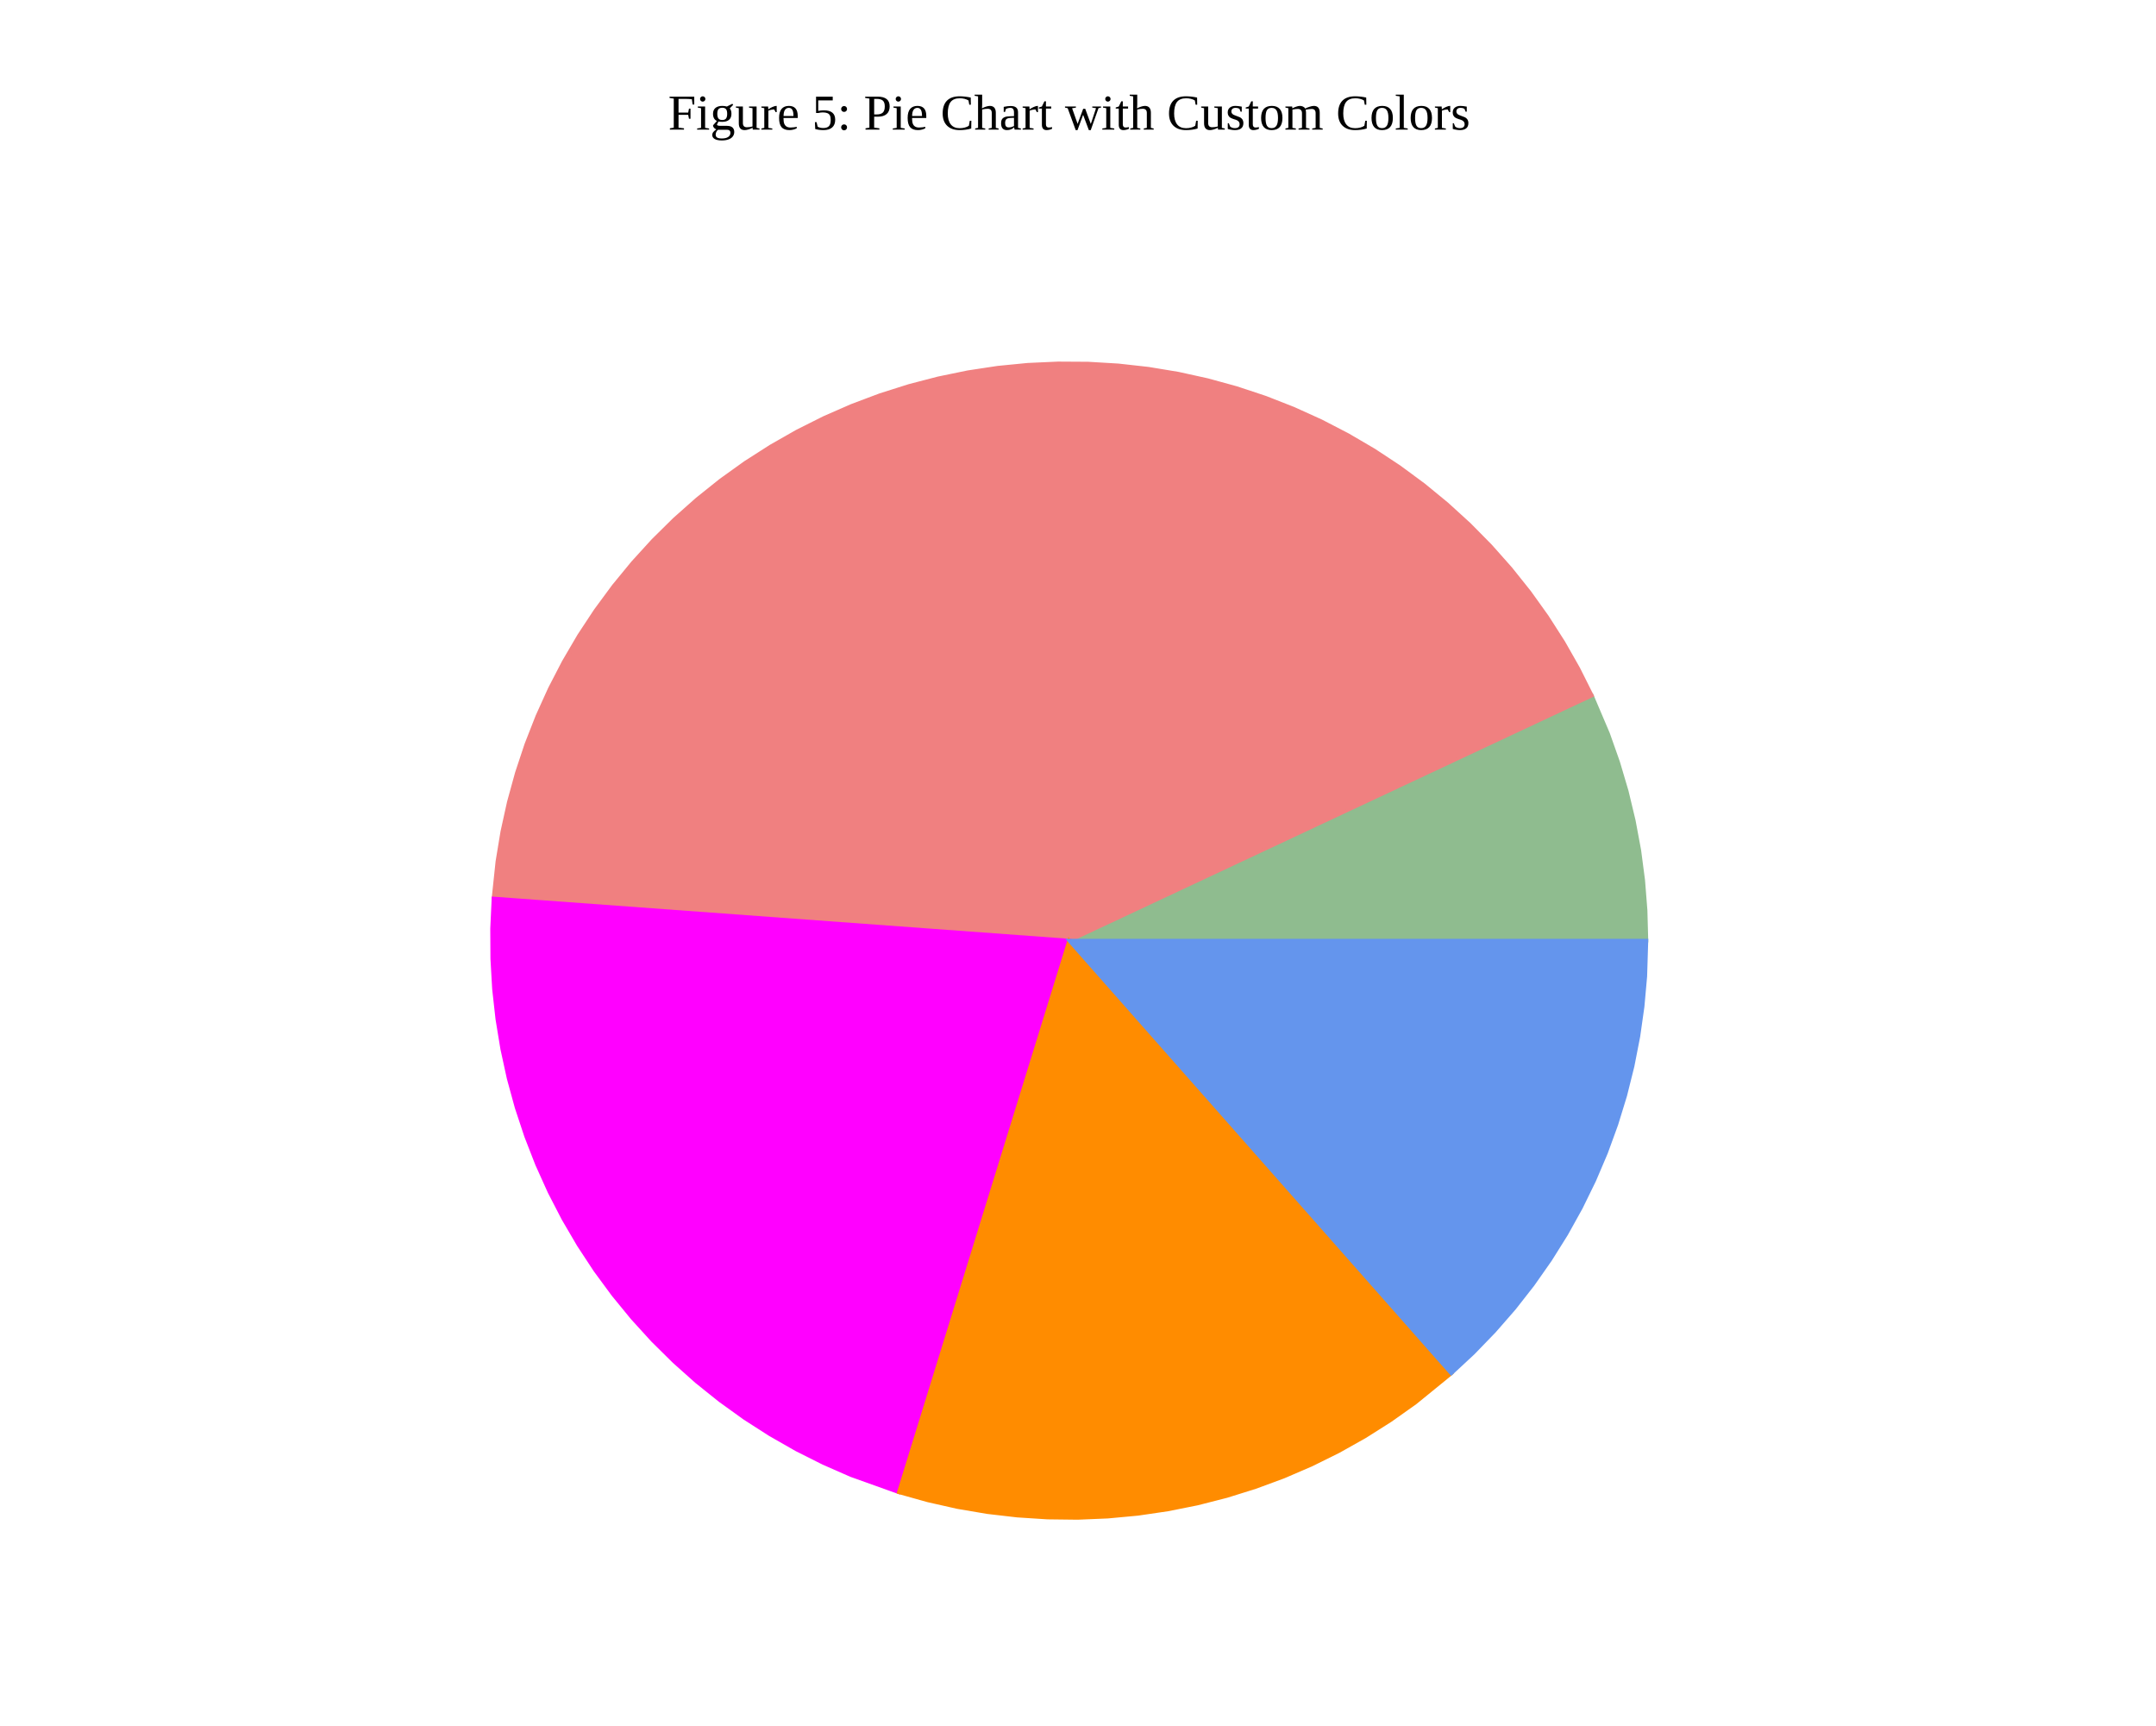
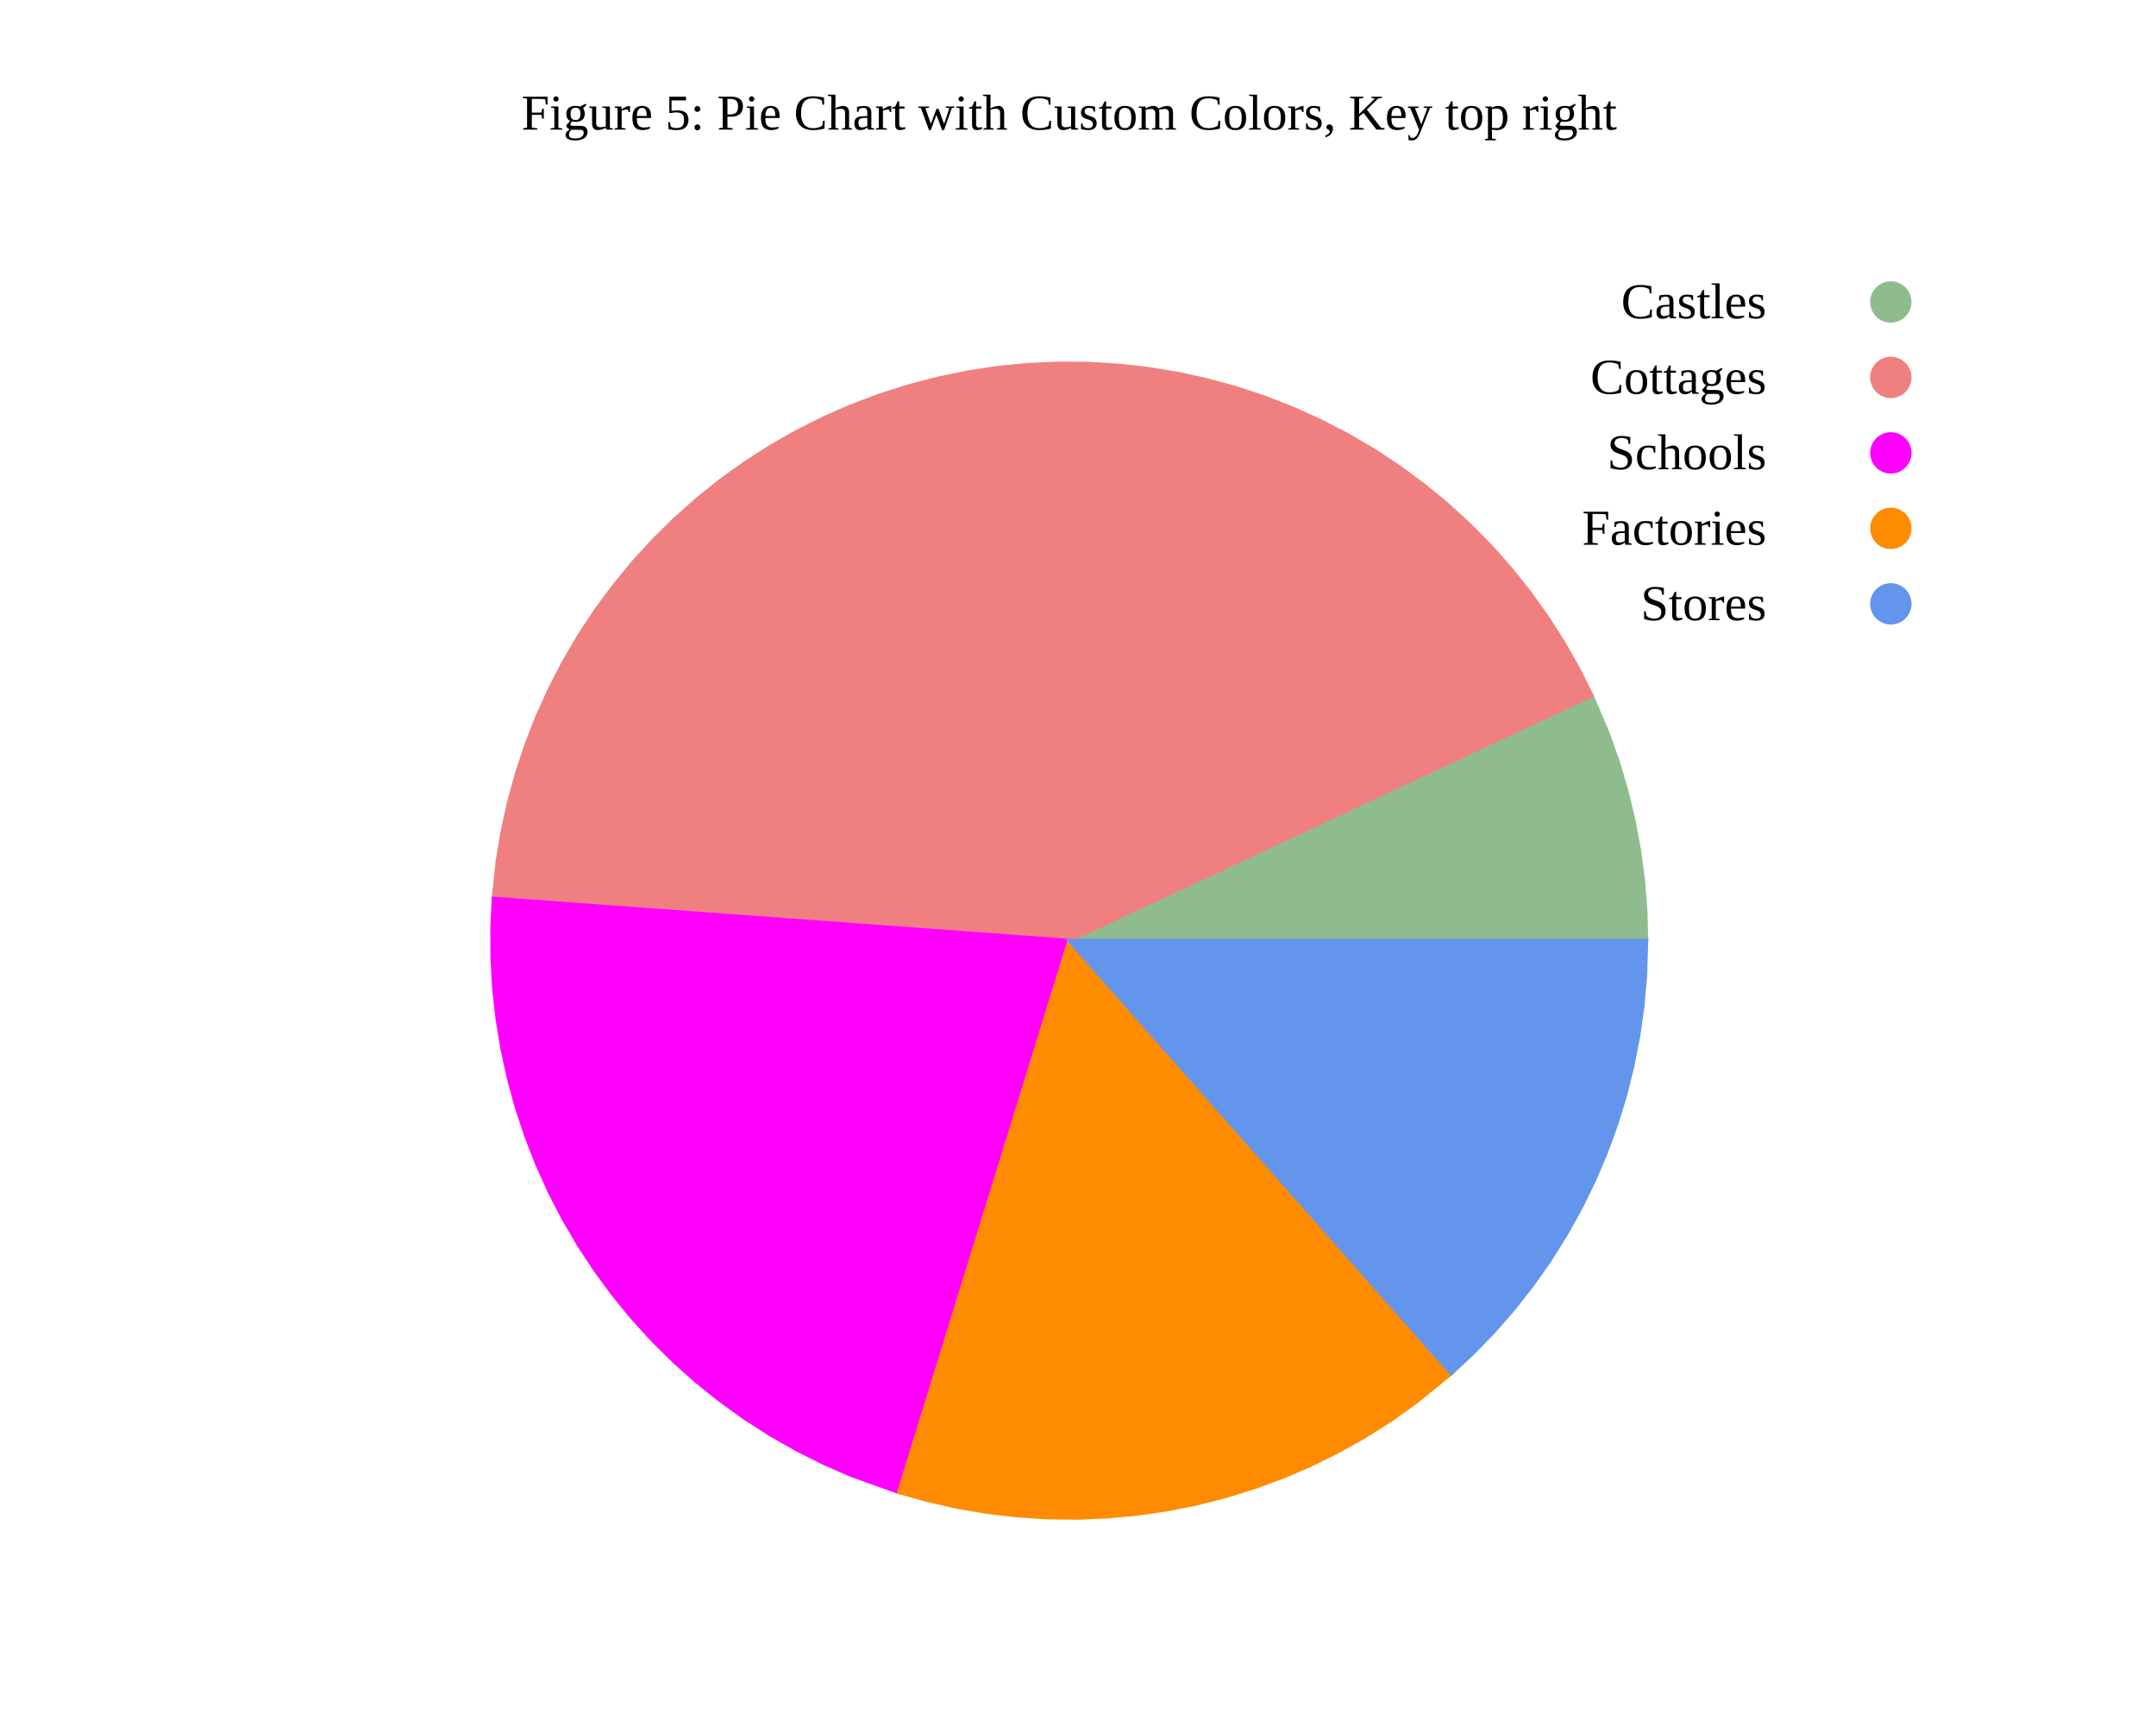
<svg xmlns="http://www.w3.org/2000/svg" xmlns:xlink="http://www.w3.org/1999/xlink" width="600" height="480" viewBox="0 0 600 480">
  <g id="gnuplot_canvas">
    <rect x="0" y="0" width="600" height="480" fill="none" />
    <defs>
      <circle id="gpDot" r="0.5" stroke-width="0.5" stroke="currentColor" />
      <path id="gpPt0" stroke-width="0.190" stroke="currentColor" d="M-1,0 h2 M0,-1 v2" />
      <path id="gpPt1" stroke-width="0.190" stroke="currentColor" d="M-1,-1 L1,1 M1,-1 L-1,1" />
      <path id="gpPt2" stroke-width="0.190" stroke="currentColor" d="M-1,0 L1,0 M0,-1 L0,1 M-1,-1 L1,1 M-1,1 L1,-1" />
      <rect id="gpPt3" stroke-width="0.190" stroke="currentColor" x="-1" y="-1" width="2" height="2" />
      <rect id="gpPt4" stroke-width="0.190" stroke="currentColor" fill="currentColor" x="-1" y="-1" width="2" height="2" />
      <circle id="gpPt5" stroke-width="0.190" stroke="currentColor" cx="0" cy="0" r="1" />
      <use xlink:href="#gpPt5" id="gpPt6" fill="currentColor" stroke="none" />
      <path id="gpPt7" stroke-width="0.190" stroke="currentColor" d="M0,-1.33 L-1.33,0.67 L1.33,0.67 z" />
      <use xlink:href="#gpPt7" id="gpPt8" fill="currentColor" stroke="none" />
      <use xlink:href="#gpPt7" id="gpPt9" stroke="currentColor" transform="rotate(180)" />
      <use xlink:href="#gpPt9" id="gpPt10" fill="currentColor" stroke="none" />
      <use xlink:href="#gpPt3" id="gpPt11" stroke="currentColor" transform="rotate(45)" />
      <use xlink:href="#gpPt11" id="gpPt12" fill="currentColor" stroke="none" />
      <path id="gpPt13" stroke-width="0.190" stroke="currentColor" d="M0,1.330 L1.265,0.411 L0.782,-1.067 L-0.782,-1.076 L-1.265,0.411 z" />
      <use xlink:href="#gpPt13" id="gpPt14" fill="currentColor" stroke="none" />
      <filter id="textbox" filterUnits="objectBoundingBox" x="0" y="0" height="1" width="1">
        <feFlood flood-color="white" flood-opacity="1" result="bgnd" />
        <feComposite in="SourceGraphic" in2="bgnd" operator="atop" />
      </filter>
      <filter id="greybox" filterUnits="objectBoundingBox" x="0" y="0" height="1" width="1">
        <feFlood flood-color="lightgrey" flood-opacity="1" result="grey" />
        <feComposite in="SourceGraphic" in2="grey" operator="atop" />
      </filter>
    </defs>
    <g fill="none" color="white" stroke="currentColor" stroke-width="1.00" stroke-linecap="butt" stroke-linejoin="miter">
</g>
    <g fill="none" color="black" stroke="currentColor" stroke-width="1.00" stroke-linecap="butt" stroke-linejoin="miter">
</g>
    <g fill="none" color="black" stroke="currentColor" stroke-width="1.00" stroke-linecap="butt" stroke-linejoin="miter">
</g>
-     <g id="gnuplot_plot_1" fill="none">
+     <g id="gnuplot_plot_1">
      <g fill="none" color="black" stroke="currentColor" stroke-width="1.00" stroke-linecap="butt" stroke-linejoin="miter">
+         <g transform="translate(491.59,88.56)" stroke="none" fill="black" font-family="Times New Roman" font-size="14.00" text-anchor="end">
+           <text>
+             <tspan font-family="Times New Roman">Castles</tspan>
+           </text>
+         </g>
+         <g stroke="none" shape-rendering="crispEdges">
+           <polygon fill="rgb(143, 188, 143)" points="531.46,84.01 531.45,83.74 531.43,83.47 531.39,83.19 531.34,82.92 531.28,82.66 531.20,82.39 531.11,82.13 531.00,81.88 530.88,81.63 530.75,81.39 530.61,81.16 530.45,80.93 530.29,80.71 530.11,80.50 529.92,80.30 529.72,80.11 529.51,79.93 529.29,79.77 529.06,79.61 528.83,79.47 528.59,79.34 528.34,79.22 528.09,79.11 527.83,79.02 527.56,78.94 527.30,78.88 527.03,78.83 526.75,78.79 526.48,78.77 526.21,78.76 525.93,78.77 525.66,78.79 525.38,78.83 525.11,78.88 524.85,78.94 524.58,79.02 524.32,79.11 524.07,79.22 523.82,79.34 523.58,79.47 523.35,79.61 523.12,79.77 522.90,79.93 522.69,80.11 522.49,80.30 522.30,80.50 522.12,80.71 521.96,80.93 521.80,81.16 521.66,81.39 521.53,81.63 521.41,81.88 521.30,82.13 521.21,82.39 521.13,82.66 521.07,82.92 521.02,83.19 520.98,83.47 520.96,83.74 520.96,84.01 520.96,84.29 520.98,84.56 521.02,84.84 521.07,85.11 521.13,85.37 521.21,85.64 521.30,85.90 521.41,86.15 521.53,86.40 521.66,86.64 521.80,86.87 521.96,87.10 522.12,87.32 522.30,87.53 522.49,87.73 522.69,87.92 522.90,88.10 523.12,88.26 523.35,88.42 523.58,88.56 523.82,88.69 524.07,88.81 524.32,88.92 524.58,89.01 524.85,89.09 525.11,89.15 525.38,89.20 525.66,89.24 525.93,89.26 526.21,89.26 526.48,89.26 526.75,89.24 527.03,89.20 527.30,89.15 527.56,89.09 527.83,89.01 528.09,88.92 528.34,88.81 528.59,88.69 528.83,88.56 529.06,88.42 529.29,88.26 529.51,88.10 529.72,87.92 529.92,87.73 530.11,87.53 530.29,87.32 530.45,87.10 530.61,86.87 530.75,86.64 530.88,86.40 531.00,86.15 531.11,85.90 531.20,85.64 531.28,85.37 531.34,85.11 531.39,84.84 531.43,84.56 531.45,84.29 " />
+         </g>
+         <path stroke="rgb(143, 188, 143)" d="M531.46,84.01 L531.45,83.74 L531.43,83.47 L531.39,83.19 L531.34,82.92 L531.28,82.66 L531.20,82.39 L531.11,82.13   L531.00,81.88 L530.88,81.63 L530.75,81.39 L530.61,81.16 L530.45,80.93 L530.29,80.71 L530.11,80.50 L529.92,80.30   L529.72,80.11 L529.51,79.93 L529.29,79.77 L529.06,79.61 L528.83,79.47 L528.59,79.34 L528.34,79.22 L528.09,79.11   L527.83,79.02 L527.56,78.94 L527.30,78.88 L527.03,78.83 L526.75,78.79 L526.48,78.77 L526.21,78.76 L525.93,78.77   L525.66,78.79 L525.38,78.83 L525.11,78.88 L524.85,78.94 L524.58,79.02 L524.32,79.11 L524.07,79.22 L523.82,79.34   L523.58,79.47 L523.35,79.61 L523.12,79.77 L522.90,79.93 L522.69,80.11 L522.49,80.30 L522.30,80.50 L522.12,80.71   L521.96,80.93 L521.80,81.16 L521.66,81.39 L521.53,81.63 L521.41,81.88 L521.30,82.13 L521.21,82.39 L521.13,82.66   L521.07,82.92 L521.02,83.19 L520.98,83.47 L520.96,83.74 L520.96,84.01 L520.96,84.29 L520.98,84.56 L521.02,84.84   L521.07,85.11 L521.13,85.37 L521.21,85.64 L521.30,85.90 L521.41,86.15 L521.53,86.40 L521.66,86.64 L521.80,86.87   L521.96,87.10 L522.12,87.32 L522.30,87.53 L522.49,87.73 L522.69,87.92 L522.90,88.10 L523.12,88.26 L523.35,88.42   L523.58,88.56 L523.82,88.69 L524.07,88.81 L524.32,88.92 L524.58,89.01 L524.85,89.09 L525.11,89.15 L525.38,89.20   L525.66,89.24 L525.93,89.26 L526.21,89.26 L526.48,89.26 L526.75,89.24 L527.03,89.20 L527.30,89.15 L527.56,89.09   L527.83,89.01 L528.09,88.92 L528.34,88.81 L528.59,88.69 L528.83,88.56 L529.06,88.42 L529.29,88.26 L529.51,88.10   L529.72,87.92 L529.92,87.73 L530.11,87.53 L530.29,87.32 L530.45,87.10 L530.61,86.87 L530.75,86.64 L530.88,86.40   L531.00,86.15 L531.11,85.90 L531.20,85.64 L531.28,85.37 L531.34,85.11 L531.39,84.84 L531.43,84.56 L531.45,84.29   L531.46,84.01 Z  " />
        <g stroke="none" shape-rendering="crispEdges">
          <polygon fill="rgb(143, 188, 143)" points="458.19,261.71 457.96,253.31 457.30,244.92 456.21,236.59 454.67,228.32 452.71,220.14 450.32,212.07 447.52,204.15 443.00,193.53 297.55,261.71 " />
        </g>
        <path stroke="rgb(143, 188, 143)" d="M458.19,261.71 L457.96,253.31 L457.30,244.92 L456.21,236.59 L454.67,228.32 L452.71,220.14 L450.32,212.07 L447.52,204.15   L443.00,193.53 L297.55,261.71 L458.19,261.71 Z  " />
+       </g>
+     </g>
+     <g id="gnuplot_plot_2">
+       <g fill="none" color="black" stroke="currentColor" stroke-width="1.00" stroke-linecap="butt" stroke-linejoin="miter">
+         <g transform="translate(491.59,109.56)" stroke="none" fill="black" font-family="Times New Roman" font-size="14.00" text-anchor="end">
+           <text>
+             <tspan font-family="Times New Roman">Cottages</tspan>
+           </text>
+         </g>
+         <g stroke="none" shape-rendering="crispEdges">
+           <polygon fill="rgb(240, 128, 128)" points="531.46,105.01 531.45,104.74 531.43,104.47 531.39,104.19 531.34,103.92 531.28,103.66 531.20,103.39 531.11,103.13 531.00,102.88 530.88,102.63 530.75,102.39 530.61,102.16 530.45,101.93 530.29,101.71 530.11,101.50 529.92,101.30 529.72,101.11 529.51,100.93 529.29,100.77 529.06,100.61 528.83,100.47 528.59,100.34 528.34,100.22 528.09,100.11 527.83,100.02 527.56,99.94 527.30,99.88 527.03,99.83 526.75,99.79 526.48,99.77 526.21,99.76 525.93,99.77 525.66,99.79 525.38,99.83 525.11,99.88 524.85,99.94 524.58,100.02 524.32,100.11 524.07,100.22 523.82,100.34 523.58,100.47 523.35,100.61 523.12,100.77 522.90,100.93 522.69,101.11 522.49,101.30 522.30,101.50 522.12,101.71 521.96,101.93 521.80,102.16 521.66,102.39 521.53,102.63 521.41,102.88 521.30,103.13 521.21,103.39 521.13,103.66 521.07,103.92 521.02,104.19 520.98,104.47 520.96,104.74 520.96,105.01 520.96,105.29 520.98,105.56 521.02,105.84 521.07,106.11 521.13,106.37 521.21,106.64 521.30,106.90 521.41,107.15 521.53,107.40 521.66,107.64 521.80,107.87 521.96,108.10 522.12,108.32 522.30,108.53 522.49,108.73 522.69,108.92 522.90,109.10 523.12,109.26 523.35,109.42 523.58,109.56 523.82,109.69 524.07,109.81 524.32,109.92 524.58,110.01 524.85,110.09 525.11,110.15 525.38,110.20 525.66,110.24 525.93,110.26 526.21,110.26 526.48,110.26 526.75,110.24 527.03,110.20 527.30,110.15 527.56,110.09 527.83,110.01 528.09,109.92 528.34,109.81 528.59,109.69 528.83,109.56 529.06,109.42 529.29,109.26 529.51,109.10 529.72,108.92 529.92,108.73 530.11,108.53 530.29,108.32 530.45,108.10 530.61,107.87 530.75,107.64 530.88,107.40 531.00,107.15 531.11,106.90 531.20,106.64 531.28,106.37 531.34,106.11 531.39,105.84 531.43,105.56 531.45,105.29 " />
+         </g>
+         <path stroke="rgb(240, 128, 128)" d="M531.46,105.01 L531.45,104.74 L531.43,104.47 L531.39,104.19 L531.34,103.92 L531.28,103.66 L531.20,103.39 L531.11,103.13   L531.00,102.88 L530.88,102.63 L530.75,102.39 L530.61,102.16 L530.45,101.93 L530.29,101.71 L530.11,101.50 L529.92,101.30   L529.72,101.11 L529.51,100.93 L529.29,100.77 L529.06,100.61 L528.83,100.47 L528.59,100.34 L528.34,100.22 L528.09,100.11   L527.83,100.02 L527.56,99.94 L527.30,99.88 L527.03,99.83 L526.75,99.79 L526.48,99.77 L526.21,99.76 L525.93,99.77   L525.66,99.79 L525.38,99.83 L525.11,99.88 L524.85,99.94 L524.58,100.02 L524.32,100.11 L524.07,100.22 L523.82,100.34   L523.58,100.47 L523.35,100.61 L523.12,100.77 L522.90,100.93 L522.69,101.11 L522.49,101.30 L522.30,101.50 L522.12,101.71   L521.96,101.93 L521.80,102.16 L521.66,102.39 L521.53,102.63 L521.41,102.88 L521.30,103.13 L521.21,103.39 L521.13,103.66   L521.07,103.92 L521.02,104.19 L520.98,104.47 L520.96,104.74 L520.96,105.01 L520.96,105.29 L520.98,105.56 L521.02,105.84   L521.07,106.11 L521.13,106.37 L521.21,106.64 L521.30,106.90 L521.41,107.15 L521.53,107.40 L521.66,107.64 L521.80,107.87   L521.96,108.10 L522.12,108.32 L522.30,108.53 L522.49,108.73 L522.69,108.92 L522.90,109.10 L523.12,109.26 L523.35,109.42   L523.58,109.56 L523.82,109.69 L524.07,109.81 L524.32,109.92 L524.58,110.01 L524.85,110.09 L525.11,110.15 L525.38,110.20   L525.66,110.24 L525.93,110.26 L526.21,110.26 L526.48,110.26 L526.75,110.24 L527.03,110.20 L527.30,110.15 L527.56,110.09   L527.83,110.01 L528.09,109.92 L528.34,109.81 L528.59,109.69 L528.83,109.56 L529.06,109.42 L529.29,109.26 L529.51,109.10   L529.72,108.92 L529.92,108.73 L530.11,108.53 L530.29,108.32 L530.45,108.10 L530.61,107.87 L530.75,107.64 L530.88,107.40   L531.00,107.15 L531.11,106.90 L531.20,106.64 L531.28,106.37 L531.34,106.11 L531.39,105.84 L531.43,105.56 L531.45,105.29   L531.46,105.01 Z  " />
        <g stroke="none" shape-rendering="crispEdges">
          <polygon fill="rgb(240, 128, 128)" points="443.00,193.53 439.23,186.01 435.07,178.70 430.54,171.62 425.64,164.78 420.39,158.21 414.81,151.92 408.90,145.93 402.69,140.27 396.19,134.93 389.42,129.94 382.40,125.31 375.14,121.06 367.67,117.19 360.01,113.72 352.18,110.65 344.20,108.00 336.09,105.77 327.88,103.96 319.58,102.59 311.22,101.66 302.83,101.16 294.42,101.11 286.01,101.49 277.65,102.31 269.33,103.57 261.09,105.27 252.95,107.39 244.94,109.93 237.07,112.89 229.36,116.26 221.84,120.03 214.53,124.19 207.45,128.72 200.61,133.62 194.04,138.87 187.75,144.45 181.76,150.36 176.10,156.57 170.76,163.07 165.77,169.84 161.14,176.86 156.89,184.12 153.02,191.59 149.55,199.25 146.48,207.08 143.83,215.06 141.60,223.17 139.79,231.38 138.42,239.68 137.33,249.99 297.55,261.71 " />
        </g>
        <path stroke="rgb(240, 128, 128)" d="M443.00,193.53 L439.23,186.01 L435.07,178.70 L430.54,171.62 L425.64,164.78 L420.39,158.21 L414.81,151.92 L408.90,145.93   L402.69,140.27 L396.19,134.93 L389.42,129.94 L382.40,125.31 L375.14,121.06 L367.67,117.19 L360.01,113.72 L352.18,110.65   L344.20,108.00 L336.09,105.77 L327.88,103.96 L319.58,102.59 L311.22,101.66 L302.83,101.16 L294.42,101.11 L286.01,101.49   L277.65,102.31 L269.33,103.57 L261.09,105.27 L252.95,107.39 L244.94,109.93 L237.07,112.89 L229.36,116.26 L221.84,120.03   L214.53,124.19 L207.45,128.72 L200.61,133.62 L194.04,138.87 L187.75,144.45 L181.76,150.36 L176.10,156.57 L170.76,163.07   L165.77,169.84 L161.14,176.86 L156.89,184.12 L153.02,191.59 L149.55,199.25 L146.48,207.08 L143.83,215.06 L141.60,223.17   L139.79,231.38 L138.42,239.68 L137.33,249.99 L297.55,261.71 L443.00,193.53 Z  " />
+       </g>
+     </g>
+     <g id="gnuplot_plot_3">
+       <g fill="none" color="black" stroke="currentColor" stroke-width="1.00" stroke-linecap="butt" stroke-linejoin="miter">
+         <g transform="translate(491.59,130.56)" stroke="none" fill="black" font-family="Times New Roman" font-size="14.00" text-anchor="end">
+           <text>
+             <tspan font-family="Times New Roman">Schools</tspan>
+           </text>
+         </g>
+         <g stroke="none" shape-rendering="crispEdges">
+           <polygon fill="rgb(255,   0, 255)" points="531.46,126.01 531.45,125.74 531.43,125.47 531.39,125.19 531.34,124.92 531.28,124.66 531.20,124.39 531.11,124.13 531.00,123.88 530.88,123.63 530.75,123.39 530.61,123.16 530.45,122.93 530.29,122.71 530.11,122.50 529.92,122.30 529.72,122.11 529.51,121.93 529.29,121.77 529.06,121.61 528.83,121.47 528.59,121.34 528.34,121.22 528.09,121.11 527.83,121.02 527.56,120.94 527.30,120.88 527.03,120.83 526.75,120.79 526.48,120.77 526.21,120.76 525.93,120.77 525.66,120.79 525.38,120.83 525.11,120.88 524.85,120.94 524.58,121.02 524.32,121.11 524.07,121.22 523.82,121.34 523.58,121.47 523.35,121.61 523.12,121.77 522.90,121.93 522.69,122.11 522.49,122.30 522.30,122.50 522.12,122.71 521.96,122.93 521.80,123.16 521.66,123.39 521.53,123.63 521.41,123.88 521.30,124.13 521.21,124.39 521.13,124.66 521.07,124.92 521.02,125.19 520.98,125.47 520.96,125.74 520.96,126.01 520.96,126.29 520.98,126.56 521.02,126.84 521.07,127.11 521.13,127.37 521.21,127.64 521.30,127.90 521.41,128.15 521.53,128.40 521.66,128.64 521.80,128.87 521.96,129.10 522.12,129.32 522.30,129.53 522.49,129.73 522.69,129.92 522.90,130.10 523.12,130.26 523.35,130.42 523.58,130.56 523.82,130.69 524.07,130.81 524.32,130.92 524.58,131.01 524.85,131.09 525.11,131.15 525.38,131.20 525.66,131.24 525.93,131.26 526.21,131.26 526.48,131.26 526.75,131.24 527.03,131.20 527.30,131.15 527.56,131.09 527.83,131.01 528.09,130.92 528.34,130.81 528.59,130.69 528.83,130.56 529.06,130.42 529.29,130.26 529.51,130.10 529.72,129.92 529.92,129.73 530.11,129.53 530.29,129.32 530.45,129.10 530.61,128.87 530.75,128.64 530.88,128.40 531.00,128.15 531.11,127.90 531.20,127.64 531.28,127.37 531.34,127.11 531.39,126.84 531.43,126.56 531.45,126.29 " />
+         </g>
+         <path stroke="rgb(255,   0, 255)" d="M531.46,126.01 L531.45,125.74 L531.43,125.47 L531.39,125.19 L531.34,124.92 L531.28,124.66 L531.20,124.39 L531.11,124.13   L531.00,123.88 L530.88,123.63 L530.75,123.39 L530.61,123.16 L530.45,122.93 L530.29,122.71 L530.11,122.50 L529.92,122.30   L529.72,122.11 L529.51,121.93 L529.29,121.77 L529.06,121.61 L528.83,121.47 L528.59,121.34 L528.34,121.22 L528.09,121.11   L527.83,121.02 L527.56,120.94 L527.30,120.88 L527.03,120.83 L526.75,120.79 L526.48,120.77 L526.21,120.76 L525.93,120.77   L525.66,120.79 L525.38,120.83 L525.11,120.88 L524.85,120.94 L524.58,121.02 L524.32,121.11 L524.07,121.22 L523.82,121.34   L523.58,121.47 L523.35,121.61 L523.12,121.77 L522.90,121.93 L522.69,122.11 L522.49,122.30 L522.30,122.50 L522.12,122.71   L521.96,122.93 L521.80,123.16 L521.66,123.39 L521.53,123.63 L521.41,123.88 L521.30,124.13 L521.21,124.39 L521.13,124.66   L521.07,124.92 L521.02,125.19 L520.98,125.47 L520.96,125.74 L520.96,126.01 L520.96,126.29 L520.98,126.56 L521.02,126.84   L521.07,127.11 L521.13,127.37 L521.21,127.64 L521.30,127.90 L521.41,128.15 L521.53,128.40 L521.66,128.64 L521.80,128.87   L521.96,129.10 L522.12,129.32 L522.30,129.53 L522.49,129.73 L522.69,129.92 L522.90,130.10 L523.12,130.26 L523.35,130.42   L523.58,130.56 L523.82,130.69 L524.07,130.81 L524.32,130.92 L524.58,131.01 L524.85,131.09 L525.11,131.15 L525.38,131.20   L525.66,131.24 L525.93,131.26 L526.21,131.26 L526.48,131.26 L526.75,131.24 L527.03,131.20 L527.30,131.15 L527.56,131.09   L527.83,131.01 L528.09,130.92 L528.34,130.81 L528.59,130.69 L528.83,130.56 L529.06,130.42 L529.29,130.26 L529.51,130.10   L529.72,129.92 L529.92,129.73 L530.11,129.53 L530.29,129.32 L530.45,129.10 L530.61,128.87 L530.75,128.64 L530.88,128.40   L531.00,128.15 L531.11,127.90 L531.20,127.64 L531.28,127.37 L531.34,127.11 L531.39,126.84 L531.43,126.56 L531.45,126.29   L531.46,126.01 Z  " />
        <g stroke="none" shape-rendering="crispEdges">
          <polygon fill="rgb(255,   0, 255)" points="137.33,249.99 136.94,258.39 136.99,266.80 137.47,275.20 138.40,283.56 139.76,291.85 141.55,300.07 143.77,308.18 146.42,316.17 149.47,324.00 152.93,331.67 156.79,339.14 161.04,346.40 165.66,353.43 170.64,360.20 175.97,366.71 181.63,372.93 187.61,378.84 193.89,384.44 200.45,389.69 207.28,394.60 214.36,399.14 221.67,403.31 229.18,407.08 236.88,410.46 250.14,415.20 297.55,261.71 " />
        </g>
        <path stroke="rgb(255,   0, 255)" d="M137.33,249.99 L136.94,258.39 L136.99,266.80 L137.47,275.20 L138.40,283.56 L139.76,291.85 L141.55,300.07 L143.77,308.18   L146.42,316.17 L149.47,324.00 L152.93,331.67 L156.79,339.14 L161.04,346.40 L165.66,353.43 L170.64,360.20 L175.97,366.71   L181.63,372.93 L187.61,378.84 L193.89,384.44 L200.45,389.69 L207.28,394.60 L214.36,399.14 L221.67,403.31 L229.18,407.08   L236.88,410.46 L250.14,415.20 L297.55,261.71 L137.33,249.99 Z  " />
+       </g>
+     </g>
+     <g id="gnuplot_plot_4">
+       <g fill="none" color="black" stroke="currentColor" stroke-width="1.00" stroke-linecap="butt" stroke-linejoin="miter">
+         <g transform="translate(491.59,151.56)" stroke="none" fill="black" font-family="Times New Roman" font-size="14.00" text-anchor="end">
+           <text>
+             <tspan font-family="Times New Roman">Factories</tspan>
+           </text>
+         </g>
+         <g stroke="none" shape-rendering="crispEdges">
+           <polygon fill="rgb(255, 140,   0)" points="531.46,147.01 531.45,146.74 531.43,146.47 531.39,146.19 531.34,145.92 531.28,145.66 531.20,145.39 531.11,145.13 531.00,144.88 530.88,144.63 530.75,144.39 530.61,144.16 530.45,143.93 530.29,143.71 530.11,143.50 529.92,143.30 529.72,143.11 529.51,142.93 529.29,142.77 529.06,142.61 528.83,142.47 528.59,142.34 528.34,142.22 528.09,142.11 527.83,142.02 527.56,141.94 527.30,141.88 527.03,141.83 526.75,141.79 526.48,141.77 526.21,141.76 525.93,141.77 525.66,141.79 525.38,141.83 525.11,141.88 524.85,141.94 524.58,142.02 524.32,142.11 524.07,142.22 523.82,142.34 523.58,142.47 523.35,142.61 523.12,142.77 522.90,142.93 522.69,143.11 522.49,143.30 522.30,143.50 522.12,143.71 521.96,143.93 521.80,144.16 521.66,144.39 521.53,144.63 521.41,144.88 521.30,145.13 521.21,145.39 521.13,145.66 521.07,145.92 521.02,146.19 520.98,146.47 520.96,146.74 520.96,147.01 520.96,147.29 520.98,147.56 521.02,147.84 521.07,148.11 521.13,148.37 521.21,148.64 521.30,148.90 521.41,149.15 521.53,149.40 521.66,149.64 521.80,149.87 521.96,150.10 522.12,150.32 522.30,150.53 522.49,150.73 522.69,150.92 522.90,151.10 523.12,151.26 523.35,151.42 523.58,151.56 523.82,151.69 524.07,151.81 524.32,151.92 524.58,152.01 524.85,152.09 525.11,152.15 525.38,152.20 525.66,152.24 525.93,152.26 526.21,152.26 526.48,152.26 526.75,152.24 527.03,152.20 527.30,152.15 527.56,152.09 527.83,152.01 528.09,151.92 528.34,151.81 528.59,151.69 528.83,151.56 529.06,151.42 529.29,151.26 529.51,151.10 529.72,150.92 529.92,150.73 530.11,150.53 530.29,150.32 530.45,150.10 530.61,149.87 530.75,149.64 530.88,149.40 531.00,149.15 531.11,148.90 531.20,148.64 531.28,148.37 531.34,148.11 531.39,147.84 531.43,147.56 531.45,147.29 " />
+         </g>
+         <path stroke="rgb(255, 140,   0)" d="M531.46,147.01 L531.45,146.74 L531.43,146.47 L531.39,146.19 L531.34,145.92 L531.28,145.66 L531.20,145.39 L531.11,145.13   L531.00,144.88 L530.88,144.63 L530.75,144.39 L530.61,144.16 L530.45,143.93 L530.29,143.71 L530.11,143.50 L529.92,143.30   L529.72,143.11 L529.51,142.93 L529.29,142.77 L529.06,142.61 L528.83,142.47 L528.59,142.34 L528.34,142.22 L528.09,142.11   L527.83,142.02 L527.56,141.94 L527.30,141.88 L527.03,141.83 L526.75,141.79 L526.48,141.77 L526.21,141.76 L525.93,141.77   L525.66,141.79 L525.38,141.83 L525.11,141.88 L524.85,141.94 L524.58,142.02 L524.32,142.11 L524.07,142.22 L523.82,142.34   L523.58,142.47 L523.35,142.61 L523.12,142.77 L522.90,142.93 L522.69,143.11 L522.49,143.30 L522.30,143.50 L522.12,143.71   L521.96,143.93 L521.80,144.16 L521.66,144.39 L521.53,144.63 L521.41,144.88 L521.30,145.13 L521.21,145.39 L521.13,145.66   L521.07,145.92 L521.02,146.19 L520.98,146.47 L520.96,146.74 L520.96,147.01 L520.96,147.29 L520.98,147.56 L521.02,147.84   L521.07,148.11 L521.13,148.37 L521.21,148.64 L521.30,148.90 L521.41,149.15 L521.53,149.40 L521.66,149.64 L521.80,149.87   L521.96,150.10 L522.12,150.32 L522.30,150.53 L522.49,150.73 L522.69,150.92 L522.90,151.10 L523.12,151.26 L523.35,151.42   L523.58,151.56 L523.82,151.69 L524.07,151.81 L524.32,151.92 L524.58,152.01 L524.85,152.09 L525.11,152.15 L525.38,152.20   L525.66,152.24 L525.93,152.26 L526.21,152.26 L526.48,152.26 L526.75,152.24 L527.03,152.20 L527.30,152.15 L527.56,152.09   L527.83,152.01 L528.09,151.92 L528.34,151.81 L528.59,151.69 L528.83,151.56 L529.06,151.42 L529.29,151.26 L529.51,151.10   L529.72,150.92 L529.92,150.73 L530.11,150.53 L530.29,150.32 L530.45,150.10 L530.61,149.87 L530.75,149.64 L530.88,149.40   L531.00,149.15 L531.11,148.90 L531.20,148.64 L531.28,148.37 L531.34,148.11 L531.39,147.84 L531.43,147.56 L531.45,147.29   L531.46,147.01 Z  " />
        <g stroke="none" shape-rendering="crispEdges">
          <polygon fill="rgb(255, 140,   0)" points="250.14,415.20 258.24,417.47 266.44,419.32 274.74,420.73 283.09,421.70 291.48,422.24 299.89,422.34 308.29,421.99 316.67,421.21 324.99,419.99 333.24,418.34 341.38,416.26 349.41,413.75 357.30,410.83 365.02,407.50 372.56,403.77 379.89,399.65 386.99,395.15 393.86,390.28 403.87,382.13 297.55,261.71 " />
        </g>
        <path stroke="rgb(255, 140,   0)" d="M250.14,415.20 L258.24,417.47 L266.44,419.32 L274.74,420.73 L283.09,421.70 L291.48,422.24 L299.89,422.34 L308.29,421.99   L316.67,421.21 L324.99,419.99 L333.24,418.34 L341.38,416.26 L349.41,413.75 L357.30,410.83 L365.02,407.50 L372.56,403.77   L379.89,399.65 L386.99,395.15 L393.86,390.28 L403.87,382.13 L297.55,261.71 L250.14,415.20 Z  " />
+       </g>
+     </g>
+     <g id="gnuplot_plot_5">
+       <g fill="none" color="black" stroke="currentColor" stroke-width="1.00" stroke-linecap="butt" stroke-linejoin="miter">
+         <g transform="translate(491.59,172.56)" stroke="none" fill="black" font-family="Times New Roman" font-size="14.00" text-anchor="end">
+           <text>
+             <tspan font-family="Times New Roman">Stores</tspan>
+           </text>
+         </g>
+         <g stroke="none" shape-rendering="crispEdges">
+           <polygon fill="rgb(100, 149, 237)" points="531.46,168.01 531.45,167.74 531.43,167.47 531.39,167.19 531.34,166.92 531.28,166.66 531.20,166.39 531.11,166.13 531.00,165.88 530.88,165.63 530.75,165.39 530.61,165.16 530.45,164.93 530.29,164.71 530.11,164.50 529.92,164.30 529.72,164.11 529.51,163.93 529.29,163.77 529.06,163.61 528.83,163.47 528.59,163.34 528.34,163.22 528.09,163.11 527.83,163.02 527.56,162.94 527.30,162.88 527.03,162.83 526.75,162.79 526.48,162.77 526.21,162.76 525.93,162.77 525.66,162.79 525.38,162.83 525.11,162.88 524.85,162.94 524.58,163.02 524.32,163.11 524.07,163.22 523.82,163.34 523.58,163.47 523.35,163.61 523.12,163.77 522.90,163.93 522.69,164.11 522.49,164.30 522.30,164.50 522.12,164.71 521.96,164.93 521.80,165.16 521.66,165.39 521.53,165.63 521.41,165.88 521.30,166.13 521.21,166.39 521.13,166.66 521.07,166.92 521.02,167.19 520.98,167.47 520.96,167.74 520.96,168.01 520.96,168.29 520.98,168.56 521.02,168.84 521.07,169.11 521.13,169.37 521.21,169.64 521.30,169.90 521.41,170.15 521.53,170.40 521.66,170.64 521.80,170.87 521.96,171.10 522.12,171.32 522.30,171.53 522.49,171.73 522.69,171.92 522.90,172.10 523.12,172.26 523.35,172.42 523.58,172.56 523.82,172.69 524.07,172.81 524.32,172.92 524.58,173.01 524.85,173.09 525.11,173.15 525.38,173.20 525.66,173.24 525.93,173.26 526.21,173.26 526.48,173.26 526.75,173.24 527.03,173.20 527.30,173.15 527.56,173.09 527.83,173.01 528.09,172.92 528.34,172.81 528.59,172.69 528.83,172.56 529.06,172.42 529.29,172.26 529.51,172.10 529.72,171.92 529.92,171.73 530.11,171.53 530.29,171.32 530.45,171.10 530.61,170.87 530.75,170.64 530.88,170.40 531.00,170.15 531.11,169.90 531.20,169.64 531.28,169.37 531.34,169.11 531.39,168.84 531.43,168.56 531.45,168.29 " />
+         </g>
+         <path stroke="rgb(100, 149, 237)" d="M531.46,168.01 L531.45,167.74 L531.43,167.47 L531.39,167.19 L531.34,166.92 L531.28,166.66 L531.20,166.39 L531.11,166.13   L531.00,165.88 L530.88,165.63 L530.75,165.39 L530.61,165.16 L530.45,164.93 L530.29,164.71 L530.11,164.50 L529.92,164.30   L529.72,164.11 L529.51,163.93 L529.29,163.77 L529.06,163.61 L528.83,163.47 L528.59,163.34 L528.34,163.22 L528.09,163.11   L527.83,163.02 L527.56,162.94 L527.30,162.88 L527.03,162.83 L526.75,162.79 L526.48,162.77 L526.21,162.76 L525.93,162.77   L525.66,162.79 L525.38,162.83 L525.11,162.88 L524.85,162.94 L524.58,163.02 L524.32,163.11 L524.07,163.22 L523.82,163.34   L523.58,163.47 L523.35,163.61 L523.12,163.77 L522.90,163.93 L522.69,164.11 L522.49,164.30 L522.30,164.50 L522.12,164.71   L521.96,164.93 L521.80,165.16 L521.66,165.39 L521.53,165.63 L521.41,165.88 L521.30,166.13 L521.21,166.39 L521.13,166.66   L521.07,166.92 L521.02,167.19 L520.98,167.47 L520.96,167.74 L520.96,168.01 L520.96,168.29 L520.98,168.56 L521.02,168.84   L521.07,169.11 L521.13,169.37 L521.21,169.64 L521.30,169.90 L521.41,170.15 L521.53,170.40 L521.66,170.64 L521.80,170.87   L521.96,171.10 L522.12,171.32 L522.30,171.53 L522.49,171.73 L522.69,171.92 L522.90,172.10 L523.12,172.26 L523.35,172.42   L523.58,172.56 L523.82,172.69 L524.07,172.81 L524.32,172.92 L524.58,173.01 L524.85,173.09 L525.11,173.15 L525.38,173.20   L525.66,173.24 L525.93,173.26 L526.21,173.26 L526.48,173.26 L526.75,173.24 L527.03,173.20 L527.30,173.15 L527.56,173.09   L527.83,173.01 L528.09,172.92 L528.34,172.81 L528.59,172.69 L528.83,172.56 L529.06,172.42 L529.29,172.26 L529.51,172.10   L529.72,171.92 L529.92,171.73 L530.11,171.53 L530.29,171.32 L530.45,171.10 L530.61,170.87 L530.75,170.64 L530.88,170.40   L531.00,170.15 L531.11,169.90 L531.20,169.64 L531.28,169.37 L531.34,169.11 L531.39,168.84 L531.43,168.56 L531.45,168.29   L531.46,168.01 Z  " />
        <g stroke="none" shape-rendering="crispEdges">
          <polygon fill="rgb(100, 149, 237)" points="403.87,382.13 410.02,376.41 415.87,370.36 421.40,364.02 426.58,357.40 431.41,350.51 435.87,343.39 439.96,336.03 443.65,328.48 446.95,320.74 449.83,312.84 452.30,304.80 454.34,296.64 455.95,288.39 457.13,280.06 457.88,271.68 458.19,261.72 297.55,261.71 " />
        </g>
        <path stroke="rgb(100, 149, 237)" d="M403.87,382.13 L410.02,376.41 L415.87,370.36 L421.40,364.02 L426.58,357.40 L431.41,350.51 L435.87,343.39 L439.96,336.03   L443.65,328.48 L446.95,320.74 L449.83,312.84 L452.30,304.80 L454.34,296.64 L455.95,288.39 L457.13,280.06 L457.88,271.68   L458.19,261.72 L297.55,261.71 L403.87,382.13 Z  " />
      </g>
    </g>
    <g fill="none" color="white" stroke="rgb(100, 149, 237)" stroke-width="2.00" stroke-linecap="butt" stroke-linejoin="miter">
</g>
    <g fill="none" color="black" stroke="currentColor" stroke-width="2.00" stroke-linecap="butt" stroke-linejoin="miter">
</g>
    <g fill="none" color="black" stroke="black" stroke-width="1.00" stroke-linecap="butt" stroke-linejoin="miter">
</g>
    <g fill="none" color="black" stroke="currentColor" stroke-width="1.00" stroke-linecap="butt" stroke-linejoin="miter">
      <g transform="translate(297.54,36.06)" stroke="none" fill="black" font-family="Times New Roman" font-size="14.00" text-anchor="middle">
        <text>
-           <tspan font-family="Times New Roman">Figure 5: Pie Chart with Custom Colors</tspan>
+           <tspan font-family="Times New Roman">Figure 5: Pie Chart with Custom Colors, Key top right</tspan>
        </text>
      </g>
    </g>
    <g fill="none" color="black" stroke="currentColor" stroke-width="1.00" stroke-linecap="butt" stroke-linejoin="miter">
</g>
  </g>
</svg>
